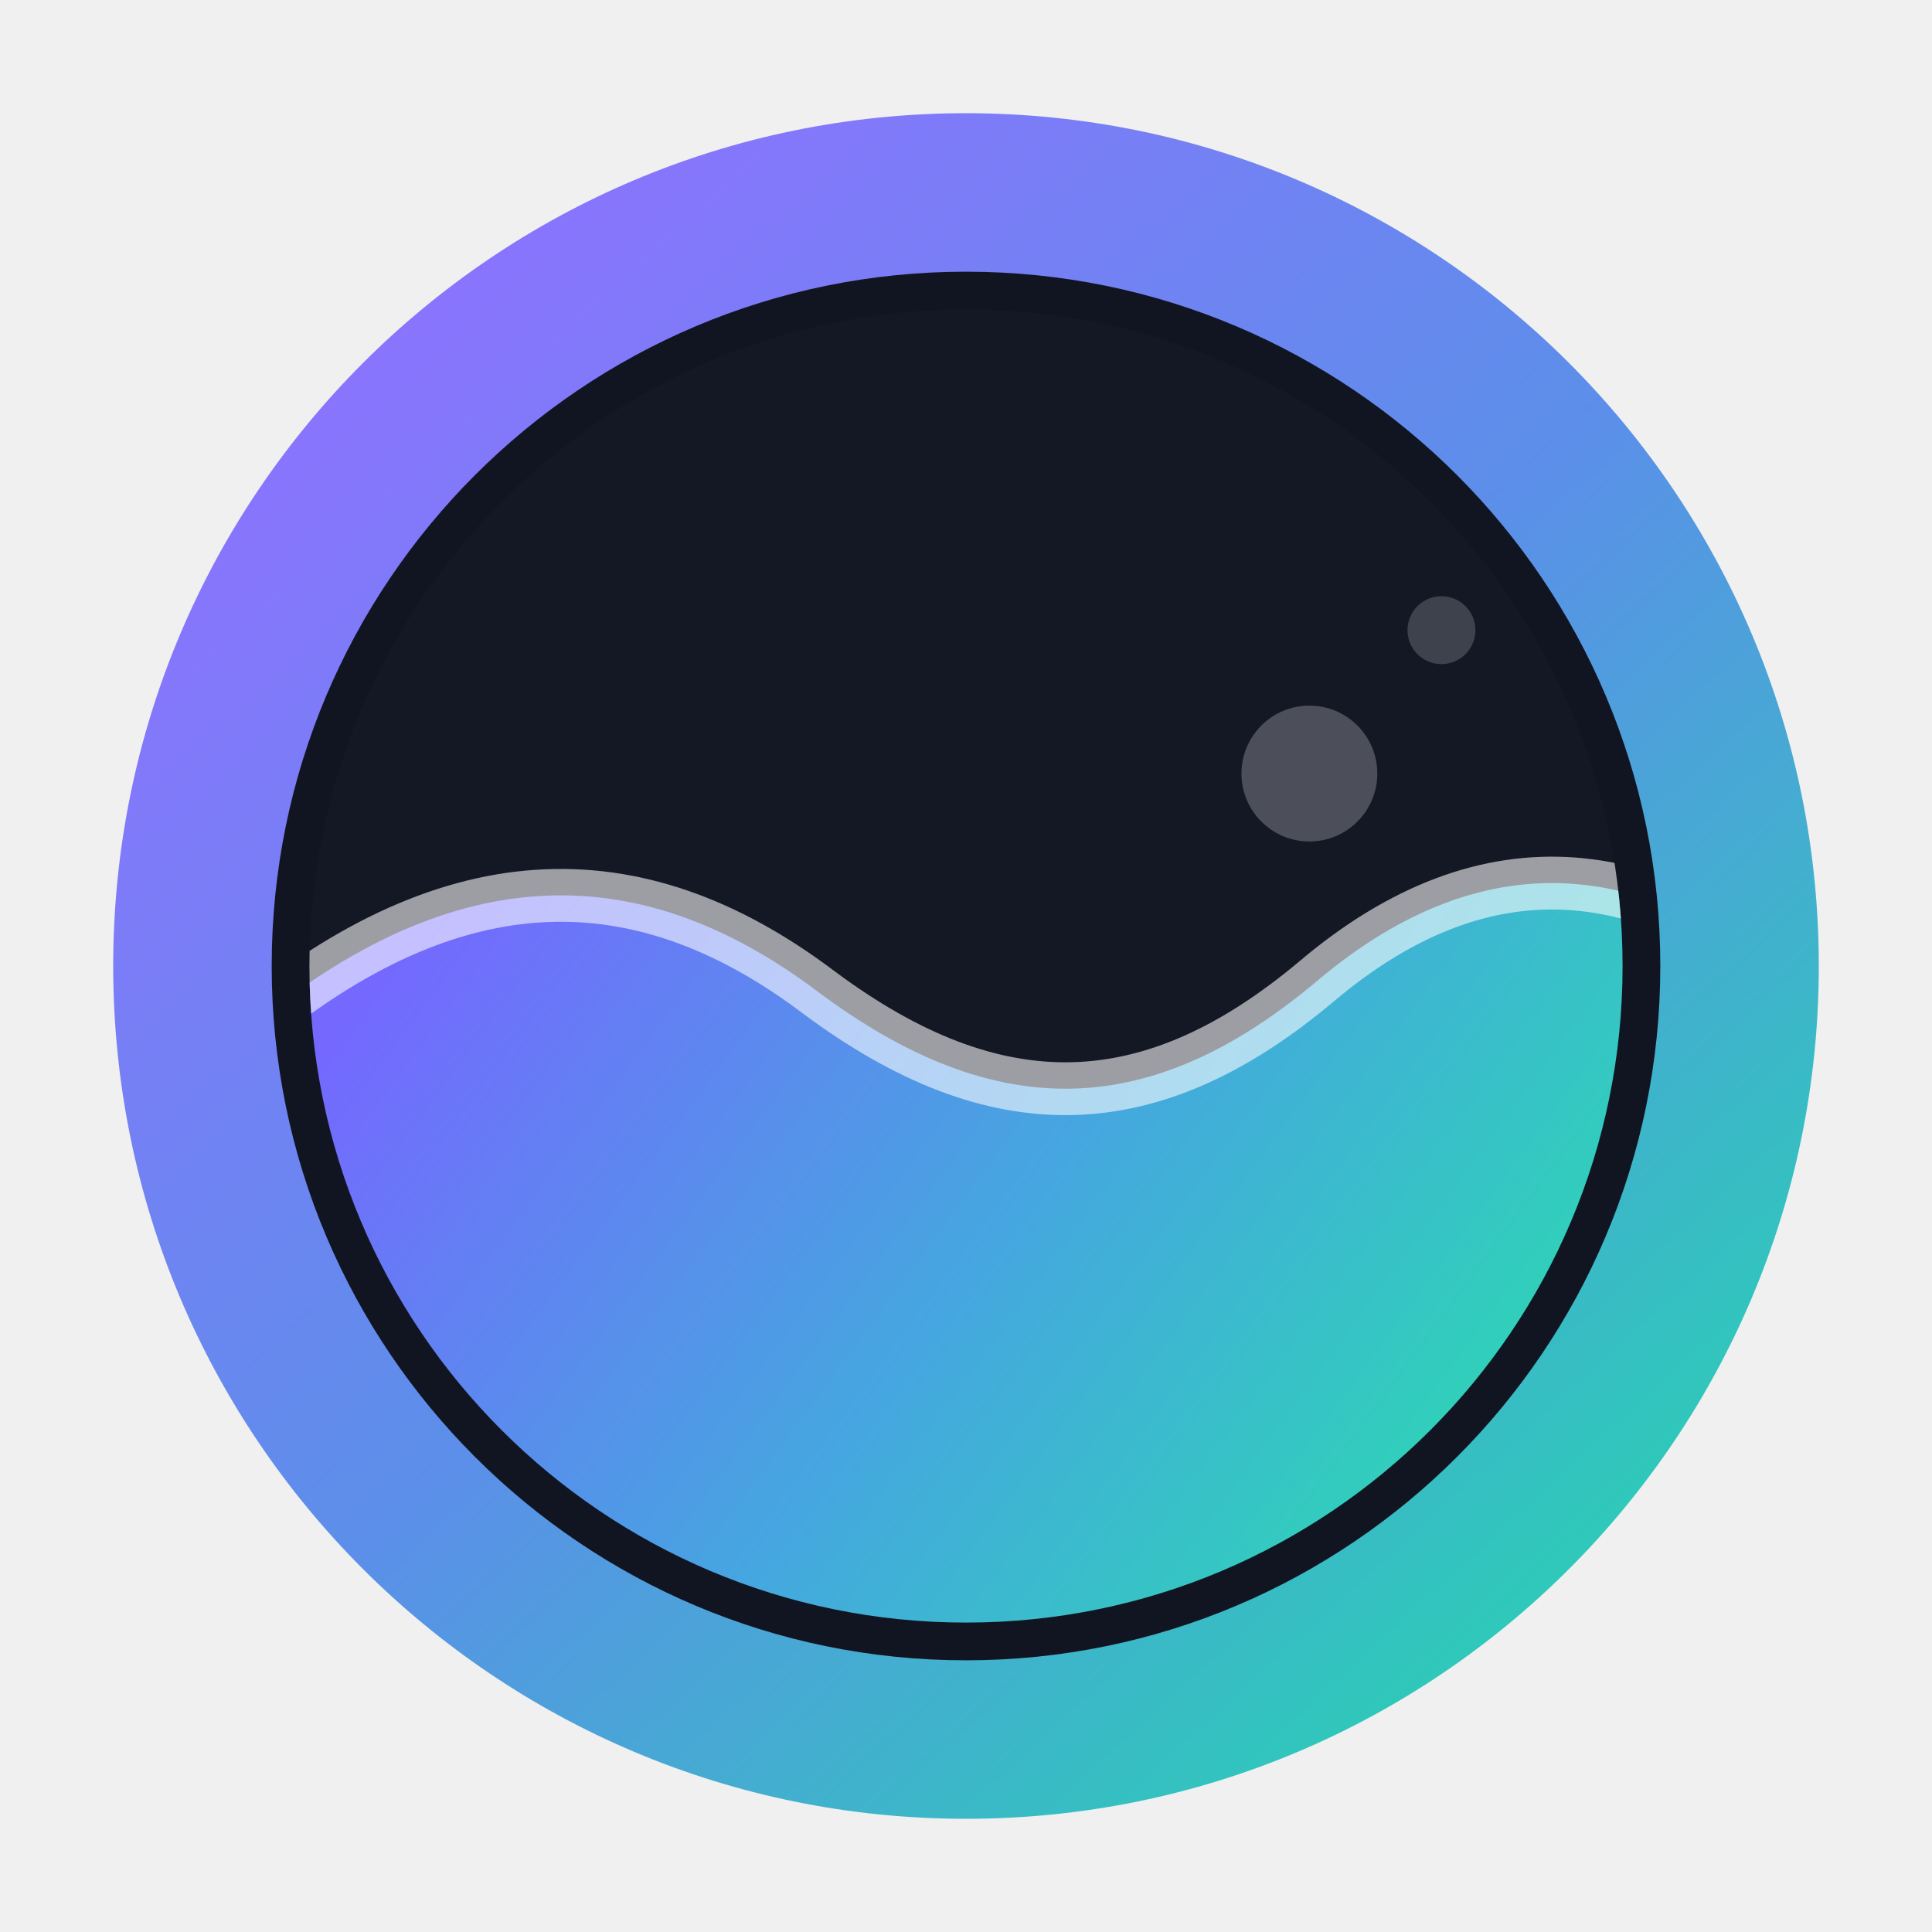
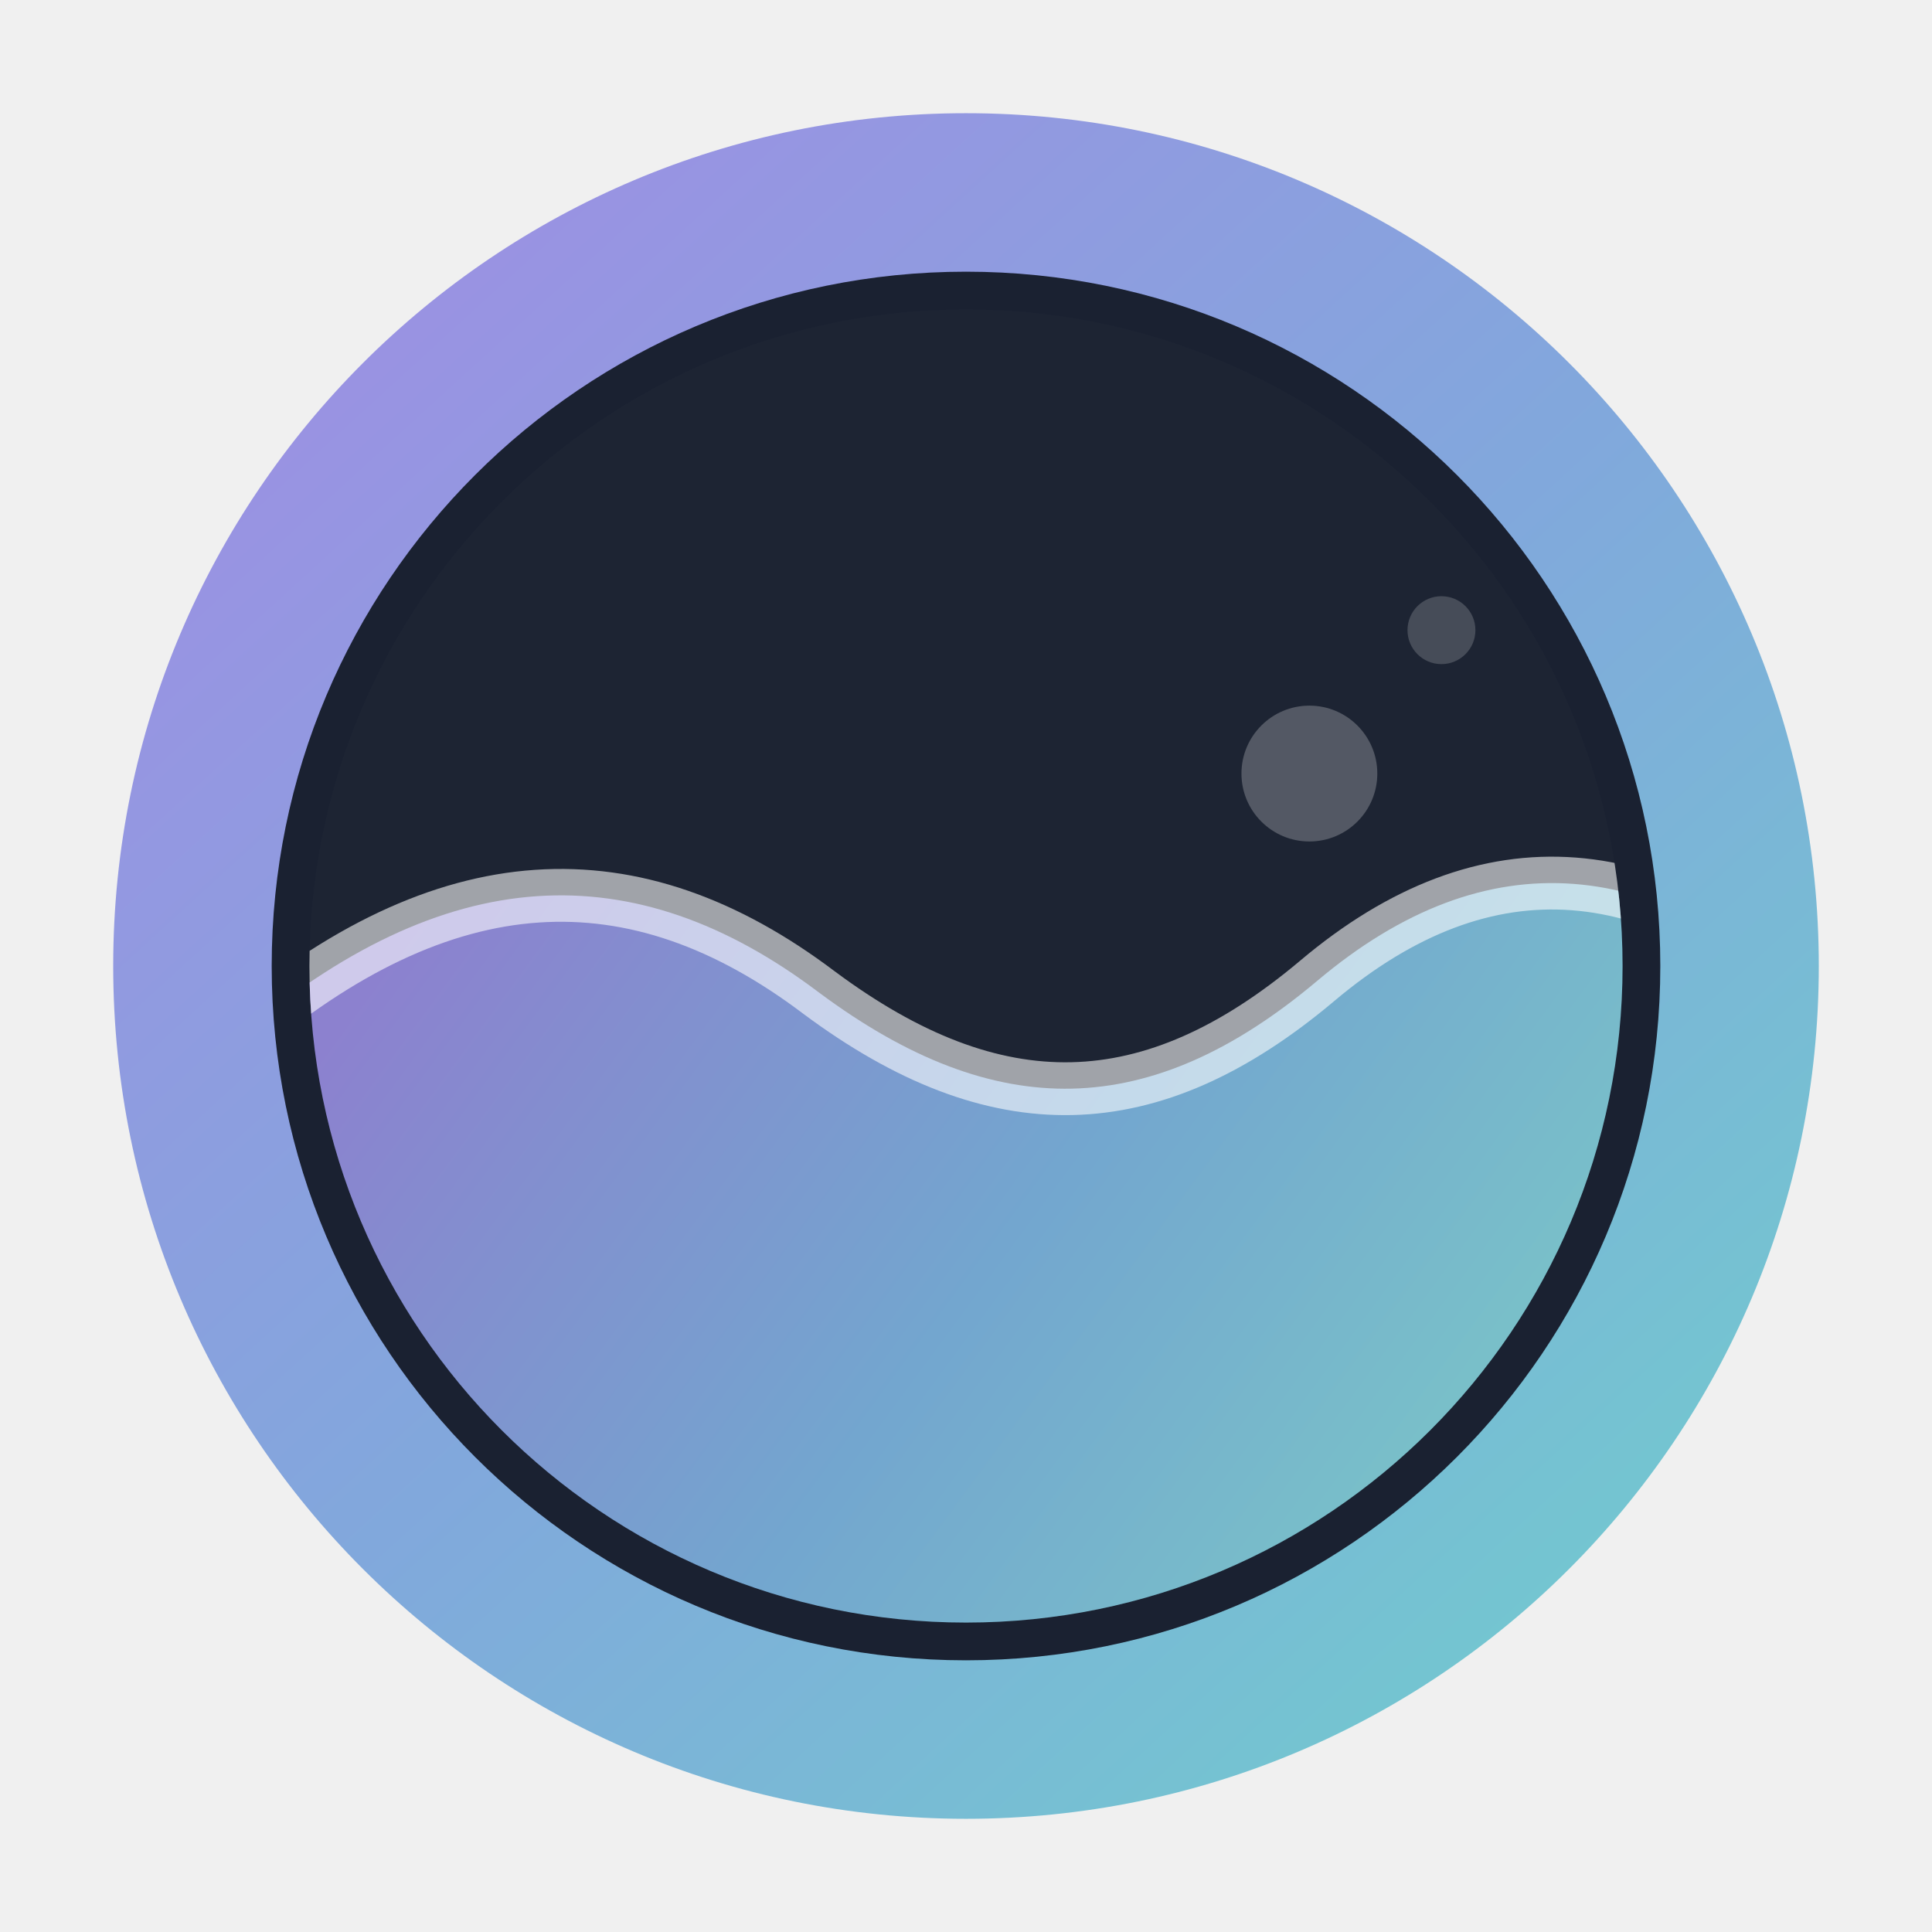
<svg xmlns="http://www.w3.org/2000/svg" width="512" height="512" viewBox="0 0 512 512">
  <defs>
    <linearGradient id="ring" x1="92" y1="76" x2="430" y2="446" gradientUnits="userSpaceOnUse">
-       <stop stop-color="#8d72ff" />
-       <stop offset=".5" stop-color="#5b8fe9" />
-       <stop offset="1" stop-color="#28d1b3" />
+       <stop stop-color="#9b91e3" />
+       <stop offset=".5" stop-color="#81a8dc" />
+       <stop offset="1" stop-color="#72c9cf" />
    </linearGradient>
    <linearGradient id="water" x1="132" y1="214" x2="390" y2="404" gradientUnits="userSpaceOnUse">
-       <stop stop-color="#7568ff" />
-       <stop offset=".55" stop-color="#45a7df" />
-       <stop offset="1" stop-color="#2dd6b5" />
+       <stop stop-color="#8c81cf" />
+       <stop offset=".55" stop-color="#73a6cf" />
+       <stop offset="1" stop-color="#7ac4c8" />
    </linearGradient>
    <radialGradient id="glass" cx="0" cy="0" r="1" gradientTransform="translate(192 154) rotate(54) scale(272)">
      <stop stop-color="#ffffff" stop-opacity=".14" />
      <stop offset="1" stop-color="#ffffff" stop-opacity="0" />
    </radialGradient>
    <clipPath id="vessel">
      <circle cx="256" cy="256" r="174" />
    </clipPath>
  </defs>
  <circle cx="256" cy="256" r="226" fill="url(#ring)" />
-   <circle cx="256" cy="256" r="184" fill="#111522" />
+   <circle cx="256" cy="256" r="184" fill="#1a2131" />
  <g clip-path="url(#vessel)">
    <rect x="82" y="82" width="348" height="348" fill="url(#glass)" />
    <path d="M63 275c55-47 105-49 154-12 47 35 88 34 132-3 45-38 91-34 137 10v190H63z" fill="url(#water)" />
    <path d="M63 275c55-47 105-49 154-12 47 35 88 34 132-3 45-38 91-34 137 10" fill="none" stroke="#ffffff" stroke-opacity=".58" stroke-width="14" stroke-linecap="round" />
    <circle cx="347" cy="205" r="18" fill="#ffffff" fill-opacity=".24" />
    <circle cx="382" cy="167" r="9" fill="#ffffff" fill-opacity=".18" />
  </g>
</svg>
